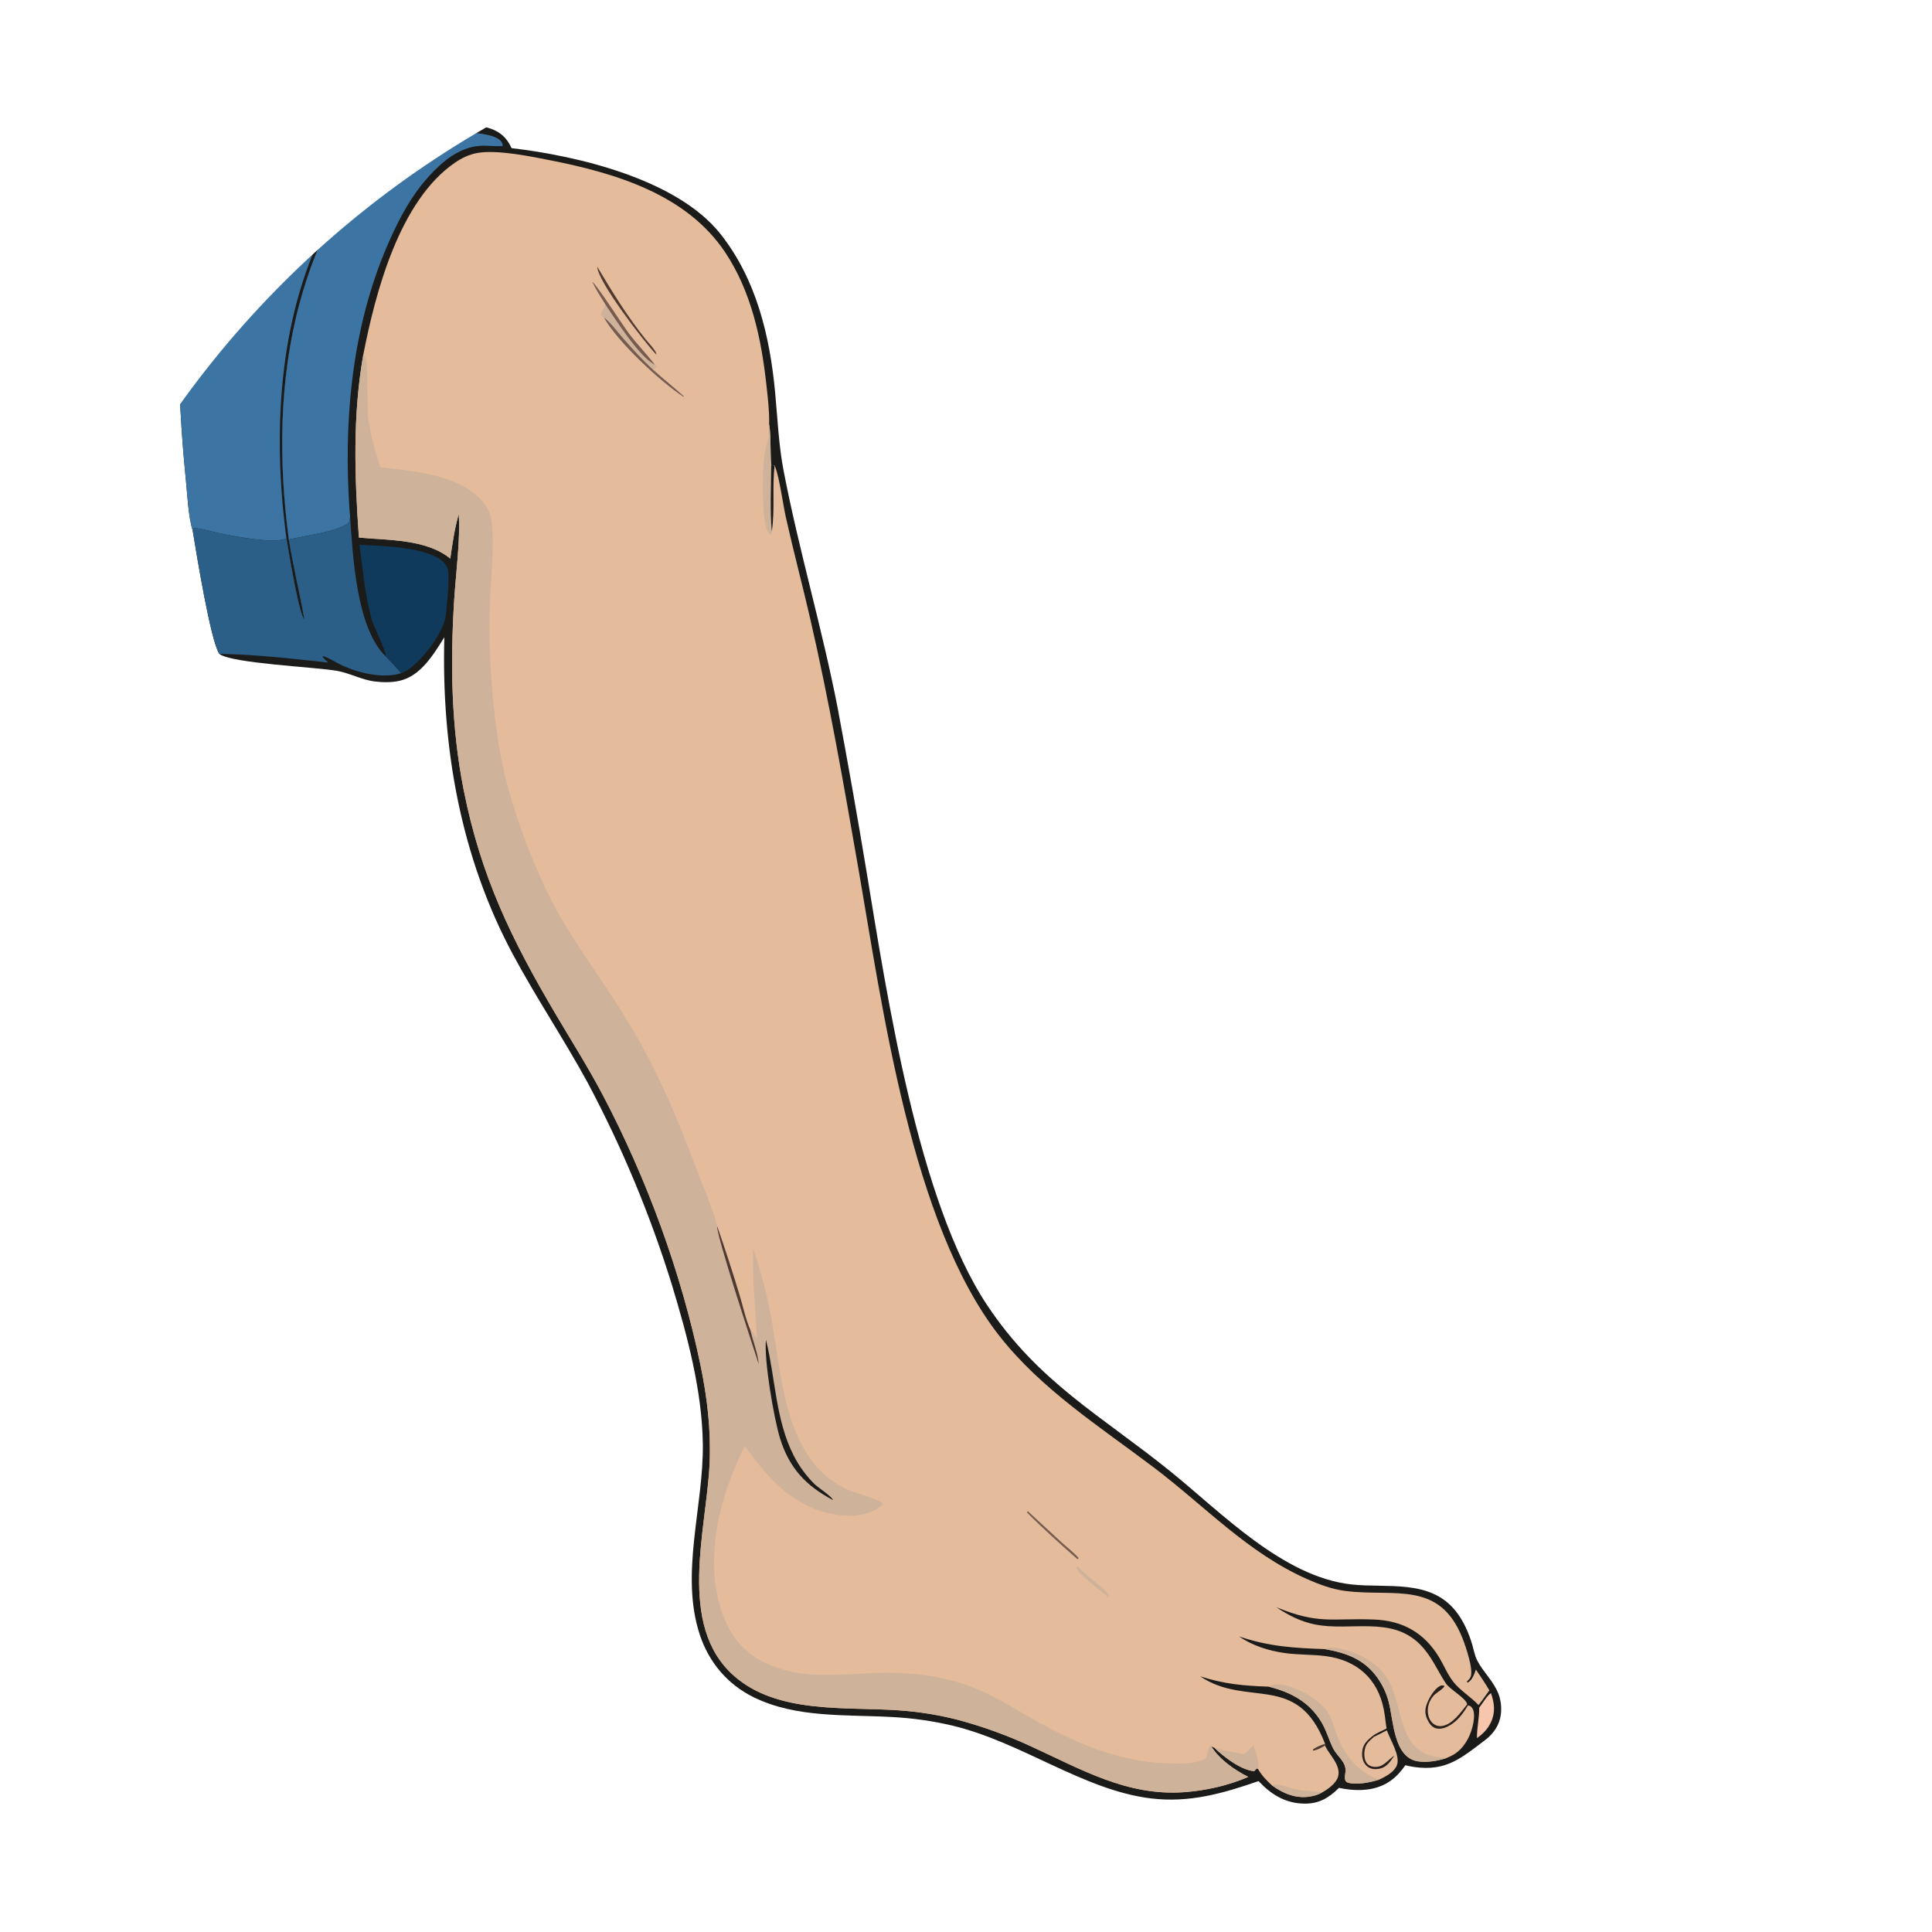
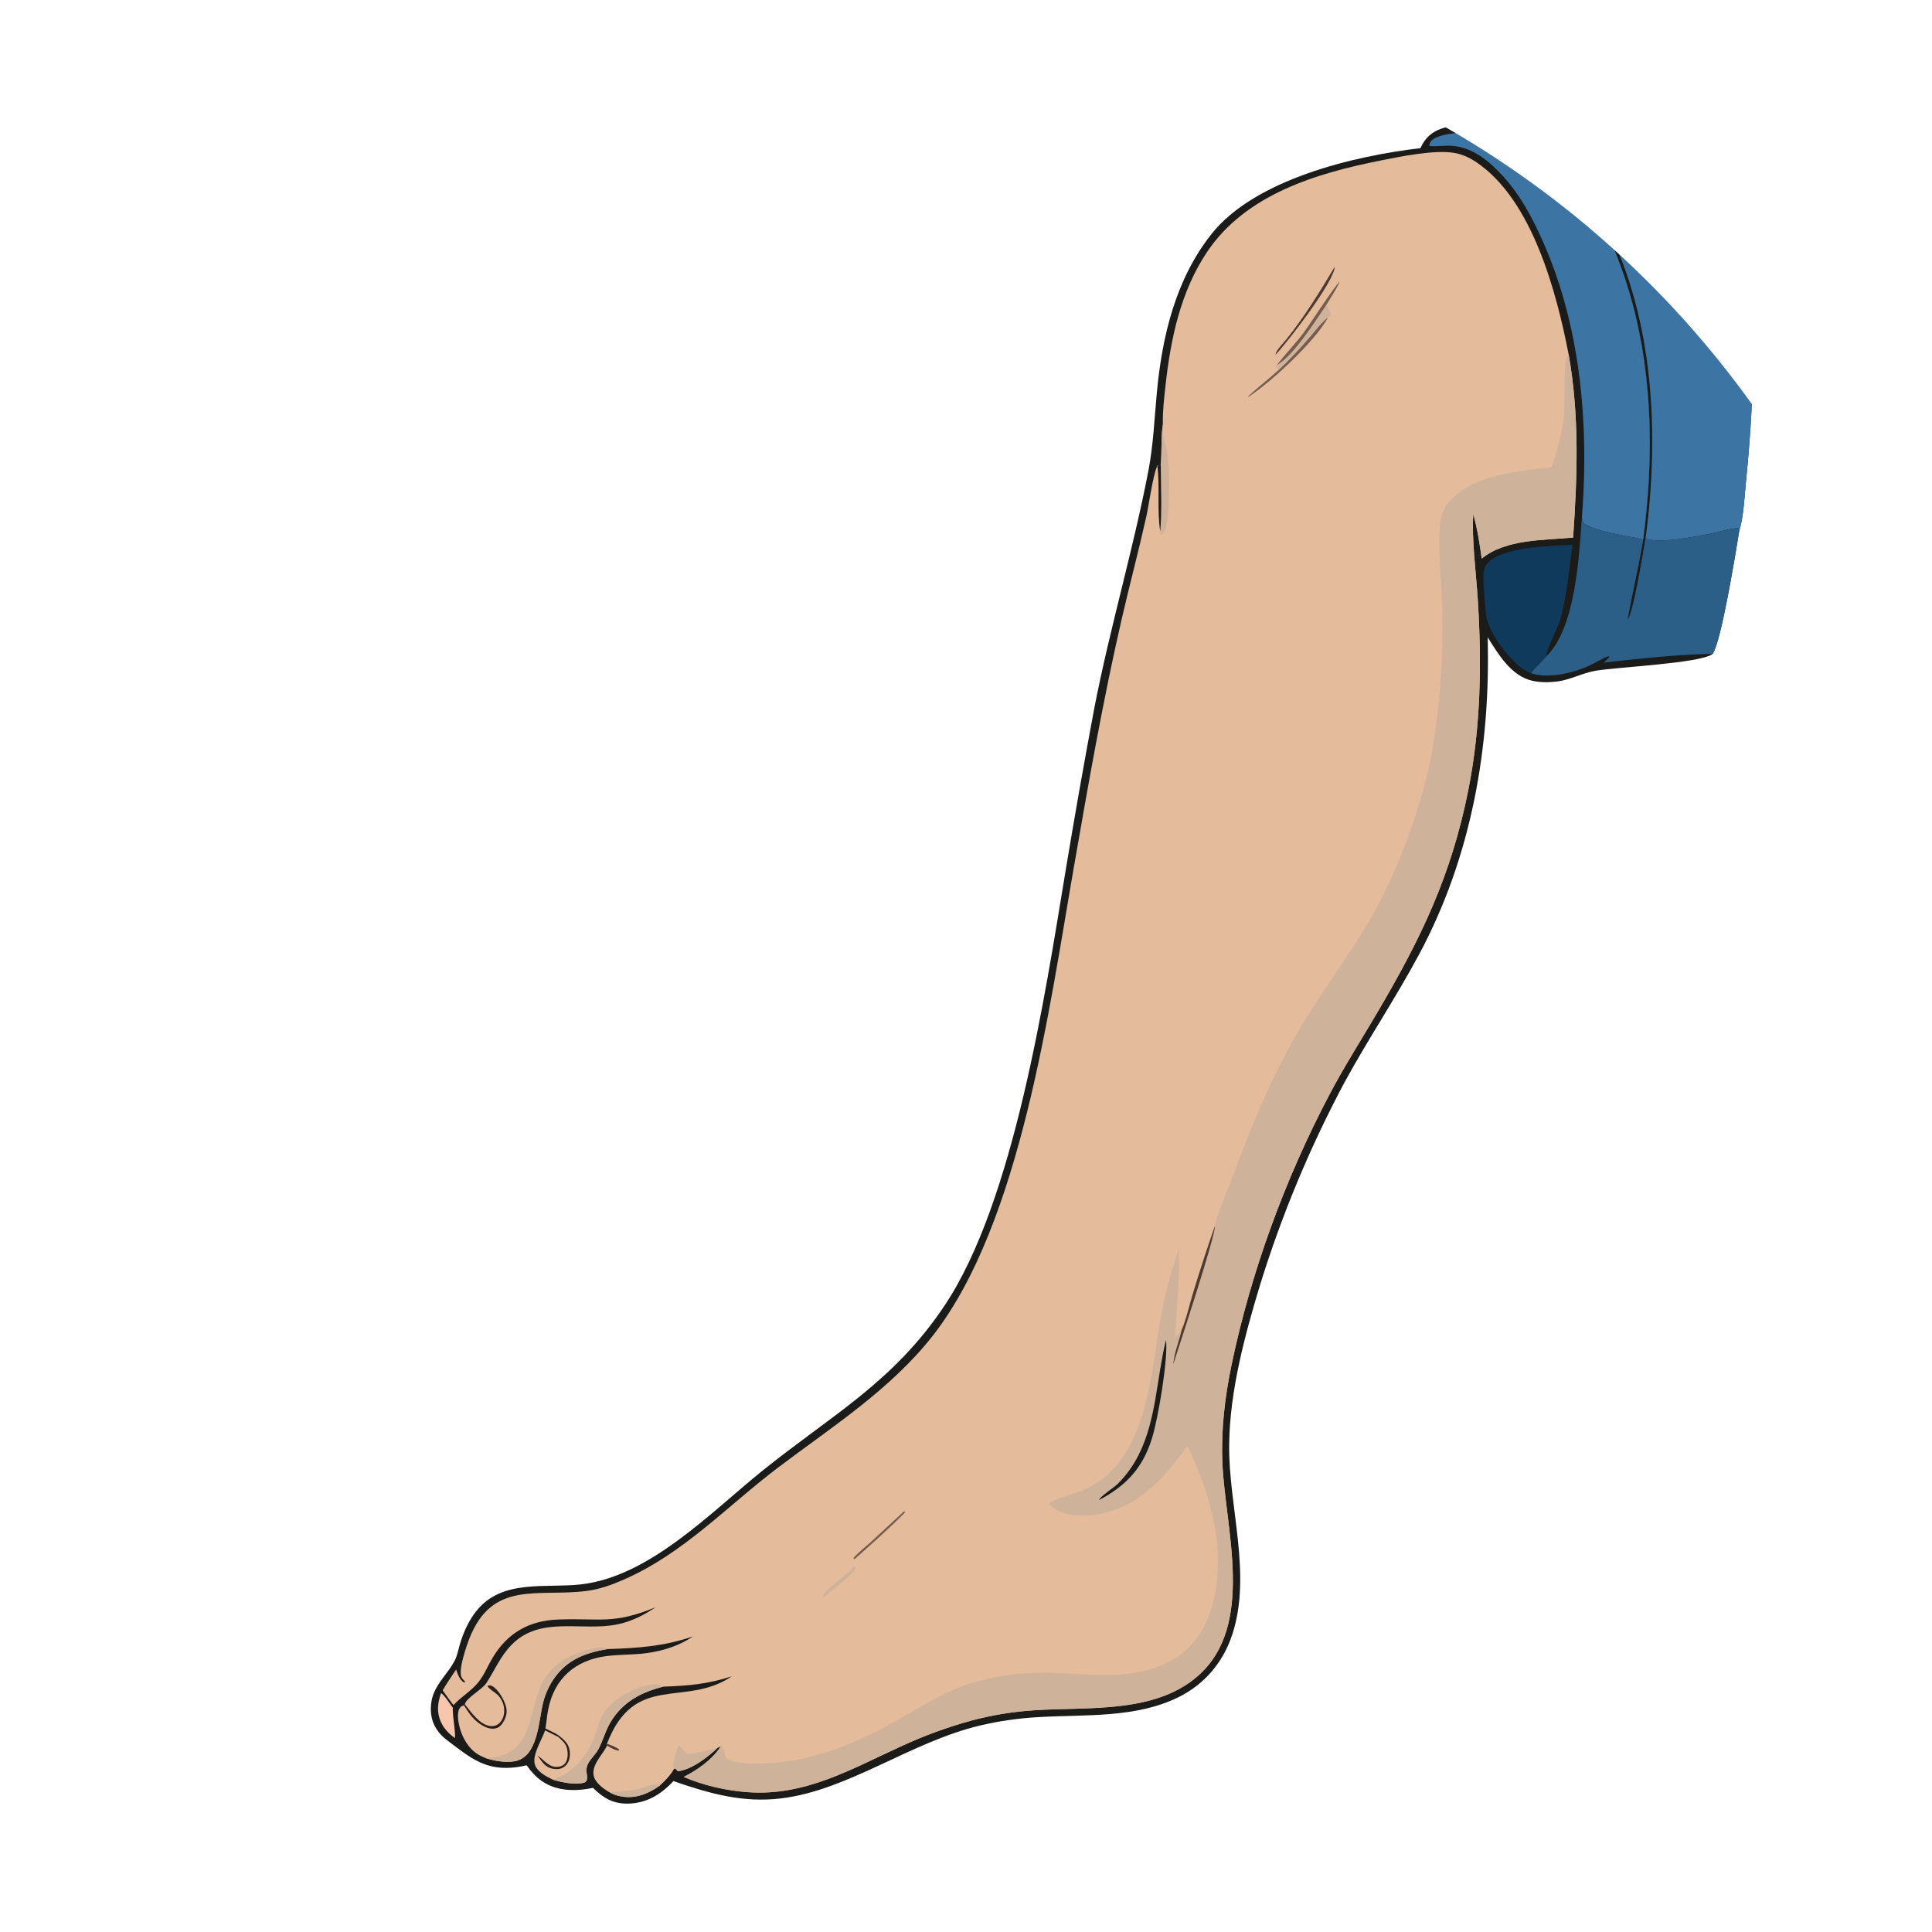
<svg xmlns="http://www.w3.org/2000/svg" width="683" height="683" viewBox="0 0 683 683" fill="none">
  <mask id="mask0_143_156" style="mask-type:alpha" maskUnits="userSpaceOnUse" x="0" y="0" width="683" height="683">
-     <circle cx="341.5" cy="341.5" r="341.5" fill="#D9D9D9" />
+     <circle cx="341.5" cy="341.5" r="341.5" transform="matrix(-1 0 0 1 683 0)" fill="#D9D9D9" />
  </mask>
  <g mask="url(#mask0_143_156)">
-     <path d="M180.838 52.372L180.674 52.013C179.184 48.82 176.928 46.717 173.6 45.533C166.095 42.864 157.773 44.52 149.998 44.001C137.592 43.172 77.562 36.848 71.239 39.773C71.231 39.854 71.225 39.934 71.216 40.014C70.85 43.182 69.553 46.475 68.909 49.642C67.584 56.143 66.661 62.829 65.894 69.419C62.056 102.353 62.362 136.73 65.713 169.697C66.278 175.261 66.536 182.474 68.145 187.715C69.466 195.805 74.46 226.543 77.515 231.132C77.599 231.195 77.677 231.263 77.764 231.321C82.544 234.532 111.274 235.805 119.011 237.133C123.65 237.929 127.801 240.344 132.571 240.924C135.395 241.268 138.393 241.305 141.183 240.692C148.733 239.031 153.254 231.374 157.077 225.295C156.032 264.199 162.807 302.841 181.306 337.371C189.612 352.875 199.454 367.479 207.85 382.931C219.946 405.662 229.871 429.484 237.493 454.078C242.968 472.145 248.238 491.704 248.465 510.641C248.727 532.588 240.315 556.537 247.405 577.947C250.624 587.674 257.172 595.44 266.381 599.984C281.494 607.445 299.233 606.075 315.566 607.015C322.615 607.385 329.618 608.379 336.49 609.99C361.15 615.829 382.933 632.855 406.842 635.766C420.432 637.421 432.245 634.037 444.927 629.649L445.079 629.81C449.425 634.434 454.463 637.496 460.973 637.614C466.277 637.711 469.688 635.659 473.364 632.044C477.069 632.802 480.889 633.135 484.627 632.426C490.094 631.389 493.705 628.532 496.822 624.052C497.861 624.299 498.904 624.525 499.963 624.675C511.232 626.265 516.511 621.587 525.078 615.104C528.011 612.886 530.11 609.803 530.575 606.113C530.872 603.744 530.614 601.134 529.768 598.899C528.058 594.387 524.388 591.202 522.226 587.013C521.366 585.348 521.007 583.301 520.485 581.497C519.25 577.227 517.339 572.925 514.537 569.444C505.452 558.149 490.285 561.527 477.726 560.125C453.431 557.418 431.773 534.688 413.606 520.041C389.173 500.334 367.15 488.732 348.943 461.347C324.421 424.465 313.541 351.642 306.281 307.769C303.101 288.565 299.716 269.396 296.126 250.265C290.667 222.15 282.463 194.652 277.045 166.566C275.263 157.327 274.899 148.019 274.02 138.683C272.143 118.759 267.381 98.744 254.739 82.763C239.42 63.399 204.267 55.094 180.838 52.372Z" fill="#1B1B1A" />
-     <path d="M71.24 39.773C71.231 39.854 71.225 39.935 71.216 40.015C70.851 43.182 69.554 46.475 68.909 49.642C67.585 56.144 66.662 62.829 65.894 69.42C62.057 102.354 62.363 136.73 65.713 169.698C66.279 175.261 66.537 182.474 68.145 187.715L68.445 186.744C71.06 186.674 74.309 187.806 76.891 188.361C81.822 189.423 97.071 192.479 101.261 190.307C101.976 194.542 105.607 217.126 107.636 219.063C105.944 209.583 103.677 200.25 102.107 190.729C98.442 163.28 98.633 134.234 105.869 107.353C112.068 84.324 123.479 60.264 144.877 47.947L144.915 47.563L145.846 46.931C144.271 45.557 100.114 42.09 95.581 41.807C91.192 41.532 74.236 41.097 71.24 39.773Z" fill="#3C75A4" />
-     <path d="M144.915 47.56C131.819 51.813 120.9 68.542 114.982 80.178C98.166 113.246 96.415 154.095 101.261 190.304C101.976 194.539 105.607 217.124 107.636 219.06C105.945 209.58 103.677 200.247 102.107 190.727C98.442 163.277 98.633 134.231 105.869 107.35C112.068 84.321 123.48 60.261 144.877 47.945L144.915 47.56Z" fill="#1B1B1A" />
-     <path d="M123.761 182.715C123.553 180.089 123.382 177.46 123.248 174.829C121.73 144.338 125.259 112.691 137.875 84.643C141.549 76.476 145.607 68.938 151.668 62.274C156.356 57.118 162.326 52.075 169.571 51.574C172.251 51.389 174.936 51.784 177.62 51.654C177.748 51.05 177.782 51.287 177.543 50.667C177.061 49.418 175.705 48.77 174.528 48.309C169.171 46.21 150.264 45.534 144.877 47.948C123.479 60.265 112.068 84.325 105.869 107.353C98.632 134.235 98.442 163.281 102.107 190.73C107.441 189.412 118.551 188.13 122.892 185.111C123.713 184.54 123.61 183.638 123.761 182.715Z" fill="#3C75A4" />
-     <path d="M136.353 232.028C125.963 222.001 124.774 196.739 123.76 182.715C123.61 183.638 123.713 184.539 122.891 185.111C118.551 188.129 107.44 189.412 102.106 190.73C103.676 200.25 105.944 209.583 107.635 219.063C105.606 217.127 101.976 194.543 101.261 190.307C97.071 192.479 81.822 189.423 76.89 188.361C74.309 187.806 71.059 186.675 68.444 186.745L68.145 187.716C69.466 195.806 74.46 226.544 77.515 231.133C90.39 231.384 103.238 232.825 116.026 234.238L114.114 232.375L114.178 231.924C116.623 232.7 118.799 234.26 121.136 235.319C127.054 238.001 135.511 239.987 141.805 237.991C140.21 235.91 138.113 233.988 136.353 232.028Z" fill="#2C5F88" />
-     <path d="M141.805 237.99C143.281 237.389 144.576 236.613 145.803 235.593C150.549 231.648 157.14 223.07 157.709 216.841C158.03 213.333 158.9 205.06 158.426 201.828C158.274 200.794 157.751 199.804 157.053 199.035C151.799 193.257 134.424 192.965 127.09 192.615C128.264 201.175 128.971 210.04 131.253 218.399C132.34 222.383 136.015 228.601 136.353 232.027C138.113 233.987 140.21 235.909 141.805 237.99Z" fill="#103A5C" />
-     <path d="M271.905 149.855C272.014 145.282 271.441 140.614 270.942 136.072C269.145 119.707 265.614 103.029 256.32 89.136C242.667 68.727 217.744 61.272 194.814 56.719C187.747 55.316 175.544 52.779 168.515 54.12C165.791 54.64 163.212 55.89 160.931 57.442C141.206 70.867 132.696 103.443 128.398 125.56C124.633 147.109 125.361 168.338 126.874 190.039C137.25 191.011 150.806 190.555 159.183 197.477C159.91 192.219 160.733 186.847 162.161 181.731C162.787 190.607 161.152 202.794 160.574 211.933C159.148 234.472 159.499 257.067 163.924 279.297C170.02 309.927 180.848 332.12 196.493 358.623C202.059 368.052 207.945 377.329 213.049 387.021C228.647 416.635 240.824 449.816 247.633 482.585C250.027 494.107 251.357 505.425 250.858 517.204C249.868 540.547 239.1 574.659 259.601 592.555C274.903 605.919 298.631 603.34 317.398 604.619C324.815 605.097 332.167 606.289 339.353 608.19C347.992 610.548 356.416 613.631 364.539 617.402C382.243 625.485 398.445 635.041 418.646 633.569C426.339 633.005 434.197 631.227 441.292 628.176C436.432 625.722 431.191 622.086 428.213 617.402L429.345 617.912C432.712 621.156 438.657 625.727 443.382 626.151C443.691 625.84 443.979 625.523 444.26 625.185L444.697 625.33C445.98 627.559 447.774 629.487 449.686 631.195C453.562 633.999 458.046 635.878 462.922 635.143C464.475 634.906 466.041 634.482 467.397 633.676C469.461 632.516 472.342 630.48 473.024 628.106C474.153 624.186 470.191 620.63 468.58 617.45L468.413 617.112L468.436 616.457C458.602 590.944 440.887 603.851 424.292 592.614C432.79 595.37 439.65 595.955 448.513 596.272C456.281 598.189 462.776 601.632 467.055 608.631C468.929 611.698 469.765 615.151 471.406 618.299C472.749 620.872 475.788 622.816 475.678 625.947C475.621 627.575 474.773 629.761 476.692 630.25C479.866 631.055 484.502 630.078 487.573 629.138C489.795 628.09 492.732 626.565 493.767 624.212C495.246 620.861 491.436 615.087 490.29 611.714L485.746 613.981L485.395 613.572C486.862 612.595 488.61 611.859 490.188 611.069C489.815 608.862 489.642 606.622 489.22 604.431C487.097 593.404 479.624 586.889 468.653 585.465C463.858 584.842 458.978 585.057 454.183 584.38C448.478 583.575 442.792 581.786 438.02 578.499C448.336 582.049 457.532 582.635 468.351 582.989C475.915 584.3 482.283 586.577 486.933 593.092C488.755 595.649 490.102 598.517 490.909 601.557C492.653 608.105 492.614 621.108 501.058 622.633C504.236 623.208 508.31 622.521 511.351 621.505C512.218 621.135 513.102 620.759 513.912 620.275C517.354 618.213 519.576 614.319 520.541 610.516C520.981 608.781 521.56 605.516 520.532 603.963C520.014 603.179 519.862 603.109 518.963 602.889L518.618 602.578C518.622 602.513 518.641 602.449 518.63 602.39C518.243 600.343 512.502 597.212 511.077 595.026C507.987 590.283 506.15 585.524 502.046 581.373C491.898 571.103 477.309 576.823 464.771 574.256C459.761 573.225 455.426 571.017 451.223 568.192C466.3 574.39 470.674 571.962 485.756 572.537C495.906 572.924 503.571 577.226 508.844 586.045C510.513 588.838 511.733 591.938 513.74 594.516C516.171 597.642 519.955 599.828 522.696 602.787C524.035 601.106 525.257 599.307 526.517 597.566C525.055 595.042 523.359 592.636 521.755 590.203C521.177 591.873 520.477 593.984 518.852 594.849L518.546 594.51C519.026 594.016 519.654 593.425 519.913 592.775C520.953 590.17 518.122 581.926 517.078 579.278C508.905 558.529 492.961 564.62 475.665 562.439C470.957 561.849 466.541 560.2 462.227 558.304C441.148 549.022 425.849 532.34 407.84 518.735C388.803 504.356 368.045 491.13 353.199 472.14C322.156 432.431 311.996 356.086 303.371 306.562C298.24 277.097 293.126 247.753 286.4 218.597C283.646 206.657 280.484 194.807 277.812 182.852C276.796 178.308 275.536 168.669 274.005 164.973C273.952 164.844 273.895 164.717 273.839 164.589L272.645 164.41C272.217 159.576 272.618 154.66 271.905 149.855Z" fill="#E4BB9B" />
-     <path d="M134.486 165.206C132.643 159.7 131.015 153.936 130.22 148.177C129.63 143.902 130.198 128.999 129.326 126.828C129.17 126.439 128.658 125.914 128.398 125.559C124.633 147.108 125.362 168.337 126.874 190.038C137.25 191.01 150.806 190.554 159.183 197.476C159.91 192.218 160.733 186.847 162.161 181.73C162.787 190.606 161.152 202.793 160.574 211.932C159.148 234.471 159.499 257.066 163.924 279.296C170.02 309.926 180.848 332.119 196.493 358.622C202.059 368.051 207.945 377.328 213.049 387.02C228.647 416.634 240.824 449.815 247.633 482.584C250.027 494.106 251.357 505.424 250.858 517.203C249.868 540.546 239.1 574.658 259.601 592.554C274.904 605.918 298.631 603.339 317.398 604.618C324.815 605.096 332.167 606.288 339.353 608.19C347.992 610.547 356.416 613.631 364.539 617.401C382.243 625.485 398.445 635.04 418.646 633.568C426.339 633.004 434.197 631.226 441.292 628.175C436.432 625.721 431.192 622.085 428.213 617.401L428.027 616.928C427.242 617.643 426.731 620.215 426.41 621.274C425.952 621.827 425.548 622.09 424.864 622.342C421.16 623.68 416.004 623.46 412.084 623.336C395.188 622.788 379.021 615.714 364.551 607.405C356.866 602.99 349.543 598.323 341.078 595.471C332.357 592.538 322.629 591.292 313.449 591.335C298.772 591.405 284.166 594.542 270.331 587.774C262.756 584.068 257.962 578.036 255.273 570.135C248.647 550.665 254.512 528.961 263.254 511.161C265.5 514.163 267.76 517.203 270.202 520.05C277.638 528.724 286.934 535.03 298.653 535.803C303.453 536.12 308.405 535.17 312.094 531.899L311.996 531.329C308.049 528.939 303.027 528.262 298.82 526.232C277.368 515.893 276.351 486.368 272.711 466.075C271.182 457.707 269.01 449.468 266.213 441.434C265.935 451.798 267.035 462.507 267.6 472.858C266.841 471.892 266.076 470.975 265.23 470.082C263.588 466.286 262.653 461.746 261.436 457.77C258.977 449.603 256.337 441.491 253.516 433.442C252.893 429.596 247.344 416.411 245.732 412.042C239.649 395.555 232.786 379.602 223.919 364.397C216.443 351.576 207.519 339.696 199.802 327.025C189.766 310.548 180.034 284.645 176.72 265.69C173.822 248.461 172.649 230.985 173.22 213.523C173.454 204.525 174.683 194.998 173.989 186.058C173.743 182.889 173.061 180.426 171.073 177.891C163.159 167.796 146.3 166.556 134.486 165.206Z" fill="#CFB29A" />
-     <path d="M253.516 433.445C253.255 436.774 266.167 475.884 268.237 482.308C267.88 478.16 266.153 474.125 265.23 470.085C263.588 466.29 262.652 461.749 261.435 457.774C258.977 449.606 256.337 441.494 253.516 433.445Z" fill="#4E3A31" />
-     <path d="M270.784 473.674C270.033 480.568 273.574 501.499 275.787 508.578C279.042 518.992 284.913 525.26 294.432 530.277C294.348 529.246 289.061 525.755 287.985 524.696C284.989 521.732 282.486 518.31 280.573 514.551C274.168 501.966 274.17 487.512 270.887 474.085L270.784 473.674Z" fill="#1B1B1A" />
-     <path d="M487.574 629.138C480.297 626.63 475.479 620.894 472.777 613.75C471.778 611.102 471.066 608.153 469.615 605.72C466.85 601.085 459.862 597.18 454.759 595.897C452.673 595.37 450.43 595.134 448.513 596.272C456.282 598.19 462.776 601.633 467.056 608.631C468.93 611.698 469.766 615.152 471.407 618.299C472.749 620.872 475.788 622.816 475.678 625.948C475.621 627.575 474.774 629.761 476.692 630.25C479.867 631.056 484.502 630.078 487.574 629.138Z" fill="#CFB29A" />
-     <path d="M511.352 621.506C509.893 621.34 508.408 621.227 506.968 620.932C493.731 618.209 496.352 602.326 490.217 593.024C486.508 587.4 479.686 583.984 473.197 582.727C471.624 582.421 469.748 582.05 468.351 582.99C475.915 584.301 482.284 586.578 486.933 593.093C488.755 595.65 490.102 598.518 490.91 601.558C492.653 608.106 492.615 621.109 501.058 622.634C504.236 623.209 508.31 622.522 511.352 621.506Z" fill="#CFB29A" />
-     <path d="M271.905 149.857C271.87 151.001 271.82 152.146 271.805 153.29C271.788 154.682 271.422 156.069 270.943 157.372C269.287 161.872 269.109 183.96 271.342 187.832C271.629 188.329 272.021 188.762 272.415 189.174C272.854 188.609 272.849 188.592 272.84 187.875C274.013 180.103 272.91 172.298 273.839 164.592L272.645 164.413C272.217 159.579 272.618 154.662 271.905 149.857Z" fill="#CFB29A" />
-     <path d="M273.839 164.59L272.645 164.41C272.625 172.133 272.169 180.193 272.84 187.873C274.013 180.101 272.91 172.295 273.839 164.59Z" fill="#1B1B1A" />
-     <path d="M443.114 616.98L440.045 620.085C436.421 619.693 432.868 618.833 429.346 617.915C432.712 621.159 438.657 625.73 443.382 626.154C443.691 625.843 443.979 625.526 444.26 625.188L444.697 625.333C445.547 623.522 443.709 619.016 443.114 616.98Z" fill="#CFB29A" />
-     <path d="M467.397 633.678C464.263 633.157 461.213 633.237 458.039 632.561C456.118 632.152 452.85 630.793 451.015 630.799C450.673 630.799 450.037 631.089 449.686 631.196C453.562 634 458.046 635.88 462.922 635.144C464.475 634.908 466.042 634.483 467.397 633.678Z" fill="#CFB29A" />
-     <path d="M518.618 602.58C516.405 605.319 513.505 609.643 509.746 610.185C508.664 610.341 507.658 610.1 506.782 609.439C505.5 608.472 504.863 606.802 504.766 605.244C504.63 603.069 505.407 601.012 506.849 599.4C507.646 598.509 510.547 596.844 510.64 595.99C509.967 595.796 509.756 595.7 509.084 596.027C506.895 597.107 504.809 600.861 504.167 603.133C503.586 605.185 503.971 606.802 504.995 608.644C505.639 609.799 506.553 610.766 507.894 611.045C509.93 611.48 512.14 610.325 513.739 609.149C516.028 607.468 517.488 605.276 518.963 602.892L518.618 602.58Z" fill="#29201C" />
-     <path d="M485.396 613.574C483.55 615.062 481.895 616.48 481.593 619.01C481.386 620.739 481.639 622.598 482.827 623.957C483.681 624.929 484.94 625.439 486.227 625.417C488.188 625.385 489.672 624.757 490.967 623.307C491.708 622.479 492.326 621.534 492.943 620.61C490.416 622.329 488.872 625.111 485.429 624.574C484.398 624.413 483.559 623.946 483.008 623.049C482.127 621.609 482.202 619.456 482.615 617.882C483.04 616.26 484.519 615.035 485.747 613.982L485.396 613.574Z" fill="#29201C" />
-     <path d="M468.436 616.457C466.902 616.989 465.552 617.483 464.202 618.412L464.118 618.885C465.687 618.734 467.051 617.848 468.413 617.112L468.436 616.457Z" fill="#4E3A31" />
-     <path d="M231.526 128.944C228.607 125.179 225.258 121.751 222.365 117.936C219.982 114.793 210.864 100.538 209.365 99.607C210.719 102.446 212.42 105.071 214.085 107.732C213.463 108.833 212.847 109.905 212.386 111.087C212.769 111.655 212.874 111.885 213.472 112.195C218.3 120.878 233.377 134.841 241.55 140.235L241.84 140.202C238.263 136.915 234.428 133.945 230.839 130.677C231.43 130.292 231.885 129.993 232.344 129.449L231.526 128.944Z" fill="#CFB29A" />
-     <path d="M230.839 130.675C226.984 127.135 223.544 123.317 220.097 119.385C218.029 117.025 215.949 114.118 213.472 112.193C218.3 120.876 233.377 134.839 241.55 140.233L241.84 140.2C238.263 136.913 234.428 133.943 230.839 130.675Z" fill="#765C50" />
-     <path d="M231.525 128.944C228.606 125.179 225.258 121.751 222.365 117.936C219.982 114.793 210.864 100.538 209.365 99.607C210.718 102.446 212.419 105.071 214.085 107.732C217.539 112.84 226.076 126.298 231.525 128.944Z" fill="#765C50" />
-     <path d="M211.147 94.293C211.176 99.366 227.843 121.075 232.051 125.374C232.181 124.166 229.148 121.09 228.241 119.955C221.769 111.856 216.42 103.189 211.147 94.293Z" fill="#4E3A31" />
-     <path d="M363.346 534.23L363.023 534.649C368.738 540.434 374.867 545.864 380.96 551.246L381.31 550.784C379.491 548.743 377.195 546.987 375.166 545.139L363.346 534.23Z" fill="#765C50" />
-     <path d="M381.149 553.799L380.41 554.078C381.288 556.694 389.196 562.323 391.693 564.584L392.145 564.412C391.617 562.022 383.065 556.576 381.149 553.799Z" fill="#CFB29A" />
-     <path d="M527.085 598.555C525.74 599.344 523.98 602.395 522.923 603.7C523.001 607.358 522.055 610.914 522.136 614.464C524.263 612.949 525.951 611.257 527.075 608.856C528.708 605.381 528.319 602.073 527.085 598.555Z" fill="#F8C6AC" />
+     <path d="M502.162 52.372L502.326 52.013C503.816 48.82 506.072 46.717 509.4 45.533C516.905 42.864 525.227 44.52 533.002 44.001C545.408 43.172 605.438 36.848 611.761 39.773C611.769 39.854 611.775 39.934 611.785 40.014C612.15 43.182 613.447 46.475 614.091 49.642C615.416 56.143 616.339 62.829 617.106 69.419C620.944 102.353 620.638 136.73 617.287 169.697C616.722 175.261 616.464 182.474 614.855 187.715C613.534 195.805 608.54 226.543 605.485 231.132C605.402 231.195 605.323 231.263 605.236 231.321C600.456 234.532 571.726 235.805 563.989 237.133C559.35 237.929 555.199 240.344 550.429 240.924C547.605 241.268 544.607 241.305 541.817 240.692C534.267 239.031 529.746 231.374 525.923 225.295C526.968 264.199 520.193 302.841 501.694 337.371C493.388 352.875 483.546 367.479 475.15 382.931C463.054 405.662 453.129 429.484 445.507 454.078C440.032 472.145 434.762 491.704 434.535 510.641C434.273 532.588 442.685 556.537 435.595 577.947C432.376 587.674 425.828 595.44 416.619 599.984C401.506 607.445 383.767 606.075 367.434 607.015C360.385 607.385 353.382 608.379 346.51 609.99C321.85 615.829 300.067 632.855 276.158 635.766C262.568 637.421 250.755 634.037 238.073 629.649L237.921 629.81C233.575 634.434 228.537 637.496 222.027 637.614C216.723 637.711 213.312 635.659 209.636 632.044C205.931 632.802 202.111 633.135 198.373 632.426C192.906 631.389 189.295 628.532 186.178 624.052C185.139 624.299 184.096 624.525 183.037 624.675C171.768 626.265 166.489 621.587 157.922 615.104C154.989 612.886 152.89 609.803 152.425 606.113C152.128 603.744 152.386 601.134 153.232 598.899C154.942 594.387 158.612 591.202 160.774 587.013C161.634 585.348 161.993 583.301 162.515 581.497C163.75 577.227 165.661 572.925 168.463 569.444C177.548 558.149 192.715 561.527 205.274 560.125C229.569 557.418 251.227 534.688 269.394 520.041C293.827 500.334 315.85 488.732 334.057 461.347C358.579 424.465 369.459 351.642 376.719 307.769C379.899 288.565 383.284 269.396 386.874 250.265C392.333 222.15 400.537 194.652 405.955 166.566C407.737 157.327 408.101 148.019 408.98 138.683C410.857 118.759 415.619 98.744 428.261 82.763C443.58 63.399 478.733 55.094 502.162 52.372Z" fill="#1B1B1A" />
+     <path d="M611.76 39.773C611.768 39.854 611.775 39.935 611.784 40.015C612.149 43.182 613.446 46.475 614.091 49.642C615.415 56.144 616.338 62.829 617.106 69.42C620.943 102.354 620.637 136.73 617.287 169.698C616.721 175.261 616.463 182.474 614.855 187.715L614.556 186.744C611.94 186.674 608.691 187.806 606.11 188.361C601.178 189.423 585.929 192.479 581.739 190.307C581.024 194.542 577.393 217.126 575.364 219.063C577.056 209.583 579.323 200.25 580.893 190.729C584.558 163.28 584.367 134.234 577.131 107.353C570.932 84.324 559.521 60.264 538.123 47.947L538.085 47.563L537.154 46.931C538.729 45.557 582.886 42.09 587.419 41.807C591.808 41.532 608.764 41.097 611.76 39.773Z" fill="#3C75A4" />
+     <path d="M538.085 47.56C551.181 51.813 562.1 68.542 568.018 80.178C584.834 113.246 586.585 154.095 581.739 190.304C581.024 194.539 577.393 217.124 575.364 219.06C577.055 209.58 579.323 200.247 580.893 190.727C584.558 163.277 584.367 134.231 577.131 107.35C570.932 84.321 559.52 60.261 538.123 47.945L538.085 47.56Z" fill="#1B1B1A" />
+     <path d="M559.239 182.715C559.447 180.089 559.618 177.46 559.752 174.829C561.27 144.338 557.741 112.691 545.125 84.643C541.451 76.476 537.393 68.938 531.332 62.274C526.644 57.118 520.674 52.075 513.429 51.574C510.749 51.389 508.064 51.784 505.38 51.654C505.252 51.05 505.218 51.287 505.457 50.667C505.939 49.418 507.295 48.77 508.472 48.309C513.829 46.21 532.736 45.534 538.123 47.948C559.521 60.265 570.932 84.325 577.131 107.353C584.368 134.235 584.558 163.281 580.893 190.73C575.559 189.412 564.449 188.13 560.108 185.111C559.287 184.54 559.39 183.638 559.239 182.715Z" fill="#3C75A4" />
+     <path d="M546.647 232.028C557.037 222.001 558.226 196.739 559.24 182.715C559.39 183.638 559.287 184.539 560.109 185.111C564.449 188.129 575.56 189.412 580.894 190.73C579.324 200.25 577.056 209.583 575.365 219.063C577.394 217.127 581.024 194.543 581.739 190.307C585.929 192.479 601.178 189.423 606.11 188.361C608.691 187.806 611.941 186.675 614.556 186.745L614.855 187.716C613.534 195.806 608.54 226.544 605.485 231.133C592.61 231.384 579.762 232.825 566.974 234.238L568.886 232.375L568.822 231.924C566.377 232.7 564.201 234.26 561.864 235.319C555.946 238.001 547.489 239.987 541.195 237.991C542.79 235.91 544.887 233.988 546.647 232.028Z" fill="#2C5F88" />
+     <path d="M541.195 237.99C539.719 237.389 538.424 236.613 537.197 235.593C532.451 231.648 525.86 223.07 525.291 216.841C524.97 213.333 524.1 205.06 524.574 201.828C524.726 200.794 525.249 199.804 525.947 199.035C531.201 193.257 548.576 192.965 555.91 192.615C554.736 201.175 554.029 210.04 551.747 218.399C550.66 222.383 546.985 228.601 546.647 232.027C544.887 233.987 542.79 235.909 541.195 237.99Z" fill="#103A5C" />
+     <path d="M411.095 149.855C410.986 145.282 411.559 140.614 412.058 136.072C413.855 119.707 417.386 103.029 426.68 89.136C440.333 68.727 465.256 61.272 488.186 56.719C495.253 55.316 507.456 52.779 514.485 54.12C517.209 54.64 519.788 55.89 522.069 57.442C541.794 70.867 550.304 103.443 554.602 125.56C558.367 147.109 557.639 168.338 556.126 190.039C545.75 191.011 532.194 190.555 523.817 197.477C523.09 192.219 522.267 186.847 520.839 181.731C520.213 190.607 521.848 202.794 522.426 211.933C523.852 234.472 523.501 257.067 519.076 279.297C512.98 309.927 502.152 332.12 486.507 358.623C480.941 368.052 475.055 377.329 469.951 387.021C454.353 416.635 442.176 449.816 435.367 482.585C432.973 494.107 431.643 505.425 432.142 517.204C433.132 540.547 443.9 574.659 423.399 592.555C408.097 605.919 384.369 603.34 365.602 604.619C358.185 605.097 350.833 606.289 343.647 608.19C335.008 610.548 326.584 613.631 318.461 617.402C300.757 625.485 284.555 635.041 264.354 633.569C256.661 633.005 248.803 631.227 241.708 628.176C246.568 625.722 251.809 622.086 254.787 617.402L253.655 617.912C250.288 621.156 244.343 625.727 239.618 626.151C239.309 625.84 239.021 625.523 238.74 625.185L238.303 625.33C237.02 627.559 235.226 629.487 233.314 631.195C229.438 633.999 224.954 635.878 220.078 635.143C218.525 634.906 216.959 634.482 215.603 633.676C213.539 632.516 210.658 630.48 209.976 628.106C208.847 624.186 212.809 620.63 214.42 617.45L214.587 617.112L214.564 616.457C224.398 590.944 242.113 603.851 258.708 592.614C250.21 595.37 243.35 595.955 234.487 596.272C226.719 598.189 220.224 601.632 215.945 608.631C214.071 611.698 213.235 615.151 211.594 618.299C210.251 620.872 207.212 622.816 207.322 625.947C207.379 627.575 208.227 629.761 206.308 630.25C203.134 631.055 198.498 630.078 195.427 629.138C193.205 628.09 190.268 626.565 189.233 624.212C187.754 620.861 191.564 615.087 192.71 611.714L197.254 613.981L197.605 613.572C196.138 612.595 194.39 611.859 192.812 611.069C193.185 608.862 193.358 606.622 193.78 604.431C195.903 593.404 203.376 586.889 214.347 585.465C219.142 584.842 224.022 585.057 228.817 584.38C234.522 583.575 240.208 581.786 244.98 578.499C234.664 582.049 225.468 582.635 214.649 582.989C207.085 584.3 200.717 586.577 196.067 593.092C194.245 595.649 192.898 598.517 192.091 601.557C190.347 608.105 190.386 621.108 181.942 622.633C178.764 623.208 174.69 622.521 171.649 621.505C170.782 621.135 169.898 620.759 169.088 620.275C165.646 618.213 163.424 614.319 162.459 610.516C162.019 608.781 161.44 605.516 162.468 603.963C162.986 603.179 163.138 603.109 164.037 602.889L164.382 602.578C164.378 602.513 164.359 602.449 164.37 602.39C164.757 600.343 170.498 597.212 171.923 595.026C175.013 590.283 176.85 585.524 180.954 581.373C191.102 571.103 205.691 576.823 218.229 574.256C223.239 573.225 227.574 571.017 231.777 568.192C216.7 574.39 212.326 571.962 197.244 572.537C187.094 572.924 179.429 577.226 174.156 586.045C172.487 588.838 171.267 591.938 169.26 594.516C166.829 597.642 163.045 599.828 160.304 602.787C158.965 601.106 157.743 599.307 156.483 597.566C157.945 595.042 159.641 592.636 161.245 590.203C161.823 591.873 162.523 593.984 164.148 594.849L164.454 594.51C163.974 594.016 163.346 593.425 163.087 592.775C162.047 590.17 164.878 581.926 165.922 579.278C174.095 558.529 190.039 564.62 207.335 562.439C212.043 561.849 216.459 560.2 220.773 558.304C241.852 549.022 257.151 532.34 275.16 518.735C294.197 504.356 314.955 491.13 329.801 472.14C360.844 432.431 371.004 356.086 379.629 306.562C384.76 277.097 389.874 247.753 396.6 218.597C399.354 206.657 402.516 194.807 405.188 182.852C406.204 178.308 407.464 168.669 408.995 164.973C409.048 164.844 409.105 164.717 409.161 164.589L410.355 164.41C410.783 159.576 410.382 154.66 411.095 149.855Z" fill="#E4BB9B" />
+     <path d="M548.514 165.206C550.357 159.7 551.985 153.936 552.78 148.177C553.37 143.902 552.802 128.999 553.674 126.828C553.83 126.439 554.342 125.914 554.602 125.559C558.367 147.108 557.638 168.337 556.126 190.038C545.75 191.01 532.194 190.554 523.817 197.476C523.09 192.218 522.267 186.847 520.839 181.73C520.213 190.606 521.848 202.793 522.426 211.932C523.852 234.471 523.501 257.066 519.076 279.296C512.98 309.926 502.152 332.119 486.507 358.622C480.941 368.051 475.055 377.328 469.951 387.02C454.353 416.634 442.176 449.815 435.367 482.584C432.973 494.106 431.643 505.424 432.142 517.203C433.132 540.546 443.9 574.658 423.399 592.554C408.096 605.918 384.369 603.339 365.602 604.618C358.185 605.096 350.833 606.288 343.647 608.19C335.008 610.547 326.584 613.631 318.461 617.401C300.757 625.485 284.555 635.04 264.354 633.568C256.661 633.004 248.803 631.226 241.708 628.175C246.568 625.721 251.808 622.085 254.787 617.401L254.973 616.928C255.758 617.643 256.269 620.215 256.59 621.274C257.048 621.827 257.452 622.09 258.136 622.342C261.84 623.68 266.996 623.46 270.916 623.336C287.812 622.788 303.979 615.714 318.449 607.405C326.134 602.99 333.457 598.323 341.922 595.471C350.643 592.538 360.371 591.292 369.551 591.335C384.228 591.405 398.834 594.542 412.669 587.774C420.244 584.068 425.038 578.036 427.727 570.135C434.353 550.665 428.488 528.961 419.746 511.161C417.5 514.163 415.24 517.203 412.798 520.05C405.362 528.724 396.066 535.03 384.347 535.803C379.547 536.12 374.595 535.17 370.906 531.899L371.004 531.329C374.951 528.939 379.973 528.262 384.18 526.232C405.632 515.893 406.649 486.368 410.289 466.075C411.818 457.707 413.99 449.468 416.787 441.434C417.065 451.798 415.965 462.507 415.4 472.858C416.159 471.892 416.924 470.975 417.77 470.082C419.412 466.286 420.347 461.746 421.564 457.77C424.023 449.603 426.663 441.491 429.484 433.442C430.107 429.596 435.656 416.411 437.268 412.042C443.351 395.555 450.214 379.602 459.081 364.397C466.557 351.576 475.481 339.696 483.198 327.025C493.234 310.548 502.966 284.645 506.28 265.69C509.178 248.461 510.351 230.985 509.78 213.523C509.546 204.525 508.317 194.998 509.011 186.058C509.257 182.889 509.939 180.426 511.927 177.891C519.841 167.796 536.7 166.556 548.514 165.206Z" fill="#CFB29A" />
+     <path d="M429.484 433.445C429.745 436.774 416.833 475.884 414.763 482.308C415.12 478.16 416.847 474.125 417.77 470.085C419.412 466.29 420.348 461.749 421.565 457.774C424.023 449.606 426.663 441.494 429.484 433.445Z" fill="#4E3A31" />
+     <path d="M412.216 473.674C412.967 480.568 409.426 501.499 407.213 508.578C403.958 518.992 398.087 525.26 388.568 530.277C388.652 529.246 393.939 525.755 395.015 524.696C398.011 521.732 400.514 518.31 402.427 514.551C408.832 501.966 408.83 487.512 412.113 474.085L412.216 473.674Z" fill="#1B1B1A" />
+     <path d="M195.426 629.138C202.703 626.63 207.521 620.894 210.223 613.75C211.222 611.102 211.934 608.153 213.385 605.72C216.15 601.085 223.138 597.18 228.241 595.897C230.327 595.37 232.57 595.134 234.487 596.272C226.718 598.19 220.224 601.633 215.944 608.631C214.07 611.698 213.234 615.152 211.593 618.299C210.251 620.872 207.212 622.816 207.322 625.948C207.379 627.575 208.226 629.761 206.308 630.25C203.133 631.056 198.498 630.078 195.426 629.138Z" fill="#CFB29A" />
+     <path d="M171.648 621.506C173.107 621.34 174.592 621.227 176.032 620.932C189.269 618.209 186.648 602.326 192.783 593.024C196.492 587.4 203.314 583.984 209.803 582.727C211.376 582.421 213.252 582.05 214.649 582.99C207.085 584.301 200.716 586.578 196.067 593.093C194.245 595.65 192.898 598.518 192.09 601.558C190.347 608.106 190.385 621.109 181.942 622.634C178.764 623.209 174.69 622.522 171.648 621.506Z" fill="#CFB29A" />
+     <path d="M411.095 149.857C411.13 151.001 411.18 152.146 411.195 153.29C411.212 154.682 411.578 156.069 412.057 157.372C413.713 161.872 413.891 183.96 411.658 187.832C411.371 188.329 410.979 188.762 410.585 189.174C410.146 188.609 410.151 188.592 410.16 187.875C408.987 180.103 410.09 172.298 409.161 164.592L410.355 164.413C410.783 159.579 410.382 154.662 411.095 149.857Z" fill="#CFB29A" />
+     <path d="M409.161 164.59L410.355 164.41C410.375 172.133 410.831 180.193 410.16 187.873C408.987 180.101 410.09 172.295 409.161 164.59Z" fill="#1B1B1A" />
+     <path d="M239.886 616.98L242.955 620.085C246.579 619.693 250.132 618.833 253.654 617.915C250.288 621.159 244.343 625.73 239.618 626.154C239.309 625.843 239.021 625.526 238.74 625.188L238.303 625.333C237.453 623.522 239.291 619.016 239.886 616.98Z" fill="#CFB29A" />
+     <path d="M215.603 633.678C218.737 633.157 221.787 633.237 224.961 632.561C226.882 632.152 230.15 630.793 231.985 630.799C232.327 630.799 232.963 631.089 233.314 631.196C229.438 634 224.954 635.88 220.078 635.144C218.525 634.908 216.958 634.483 215.603 633.678Z" fill="#CFB29A" />
+     <path d="M164.382 602.58C166.595 605.319 169.495 609.643 173.254 610.185C174.336 610.341 175.342 610.1 176.218 609.439C177.5 608.472 178.137 606.802 178.234 605.244C178.37 603.069 177.593 601.012 176.151 599.4C175.354 598.509 172.453 596.844 172.36 595.99C173.033 595.796 173.244 595.7 173.916 596.027C176.105 597.107 178.191 600.861 178.833 603.133C179.414 605.185 179.029 606.802 178.005 608.644C177.361 609.799 176.447 610.766 175.106 611.045C173.07 611.48 170.86 610.325 169.261 609.149C166.972 607.468 165.512 605.276 164.037 602.892L164.382 602.58Z" fill="#29201C" />
+     <path d="M197.604 613.574C199.45 615.062 201.105 616.48 201.407 619.01C201.614 620.739 201.361 622.598 200.173 623.957C199.319 624.929 198.06 625.439 196.773 625.417C194.812 625.385 193.328 624.757 192.033 623.307C191.292 622.479 190.674 621.534 190.057 620.61C192.584 622.329 194.128 625.111 197.571 624.574C198.602 624.413 199.441 623.946 199.992 623.049C200.873 621.609 200.798 619.456 200.385 617.882C199.96 616.26 198.481 615.035 197.253 613.982L197.604 613.574Z" fill="#29201C" />
+     <path d="M214.564 616.457C216.098 616.989 217.448 617.483 218.798 618.412L218.882 618.885C217.313 618.734 215.949 617.848 214.587 617.112L214.564 616.457Z" fill="#4E3A31" />
+     <path d="M451.474 128.944C454.393 125.179 457.742 121.751 460.635 117.936C463.018 114.793 472.136 100.538 473.635 99.607C472.281 102.446 470.58 105.071 468.915 107.732C469.537 108.833 470.153 109.905 470.614 111.087C470.231 111.655 470.126 111.885 469.528 112.195C464.7 120.878 449.623 134.841 441.45 140.235L441.16 140.202C444.737 136.915 448.572 133.945 452.161 130.677C451.57 130.292 451.115 129.993 450.656 129.449L451.474 128.944Z" fill="#CFB29A" />
+     <path d="M452.161 130.675C456.016 127.135 459.456 123.317 462.903 119.385C464.971 117.025 467.051 114.118 469.528 112.193C464.7 120.876 449.623 134.839 441.45 140.233L441.16 140.2C444.737 136.913 448.572 133.943 452.161 130.675Z" fill="#765C50" />
+     <path d="M451.475 128.944C454.394 125.179 457.742 121.751 460.635 117.936C463.018 114.793 472.136 100.538 473.635 99.607C472.282 102.446 470.581 105.071 468.915 107.732C465.461 112.84 456.924 126.298 451.475 128.944Z" fill="#765C50" />
+     <path d="M471.853 94.293C471.824 99.366 455.157 121.075 450.949 125.374C450.819 124.166 453.852 121.09 454.759 119.955C461.231 111.856 466.58 103.189 471.853 94.293Z" fill="#4E3A31" />
+     <path d="M319.654 534.23L319.977 534.649C314.262 540.434 308.133 545.864 302.04 551.246L301.69 550.784C303.509 548.743 305.805 546.987 307.834 545.139L319.654 534.23Z" fill="#765C50" />
+     <path d="M301.851 553.799L302.59 554.078C301.712 556.694 293.804 562.323 291.307 564.584L290.855 564.412C291.383 562.022 299.935 556.576 301.851 553.799Z" fill="#CFB29A" />
+     <path d="M155.915 598.555C157.26 599.344 159.02 602.395 160.077 603.7C159.999 607.358 160.945 610.914 160.864 614.464C158.737 612.949 157.049 611.257 155.925 608.856C154.292 605.381 154.681 602.073 155.915 598.555Z" fill="#F8C6AC" />
  </g>
</svg>
